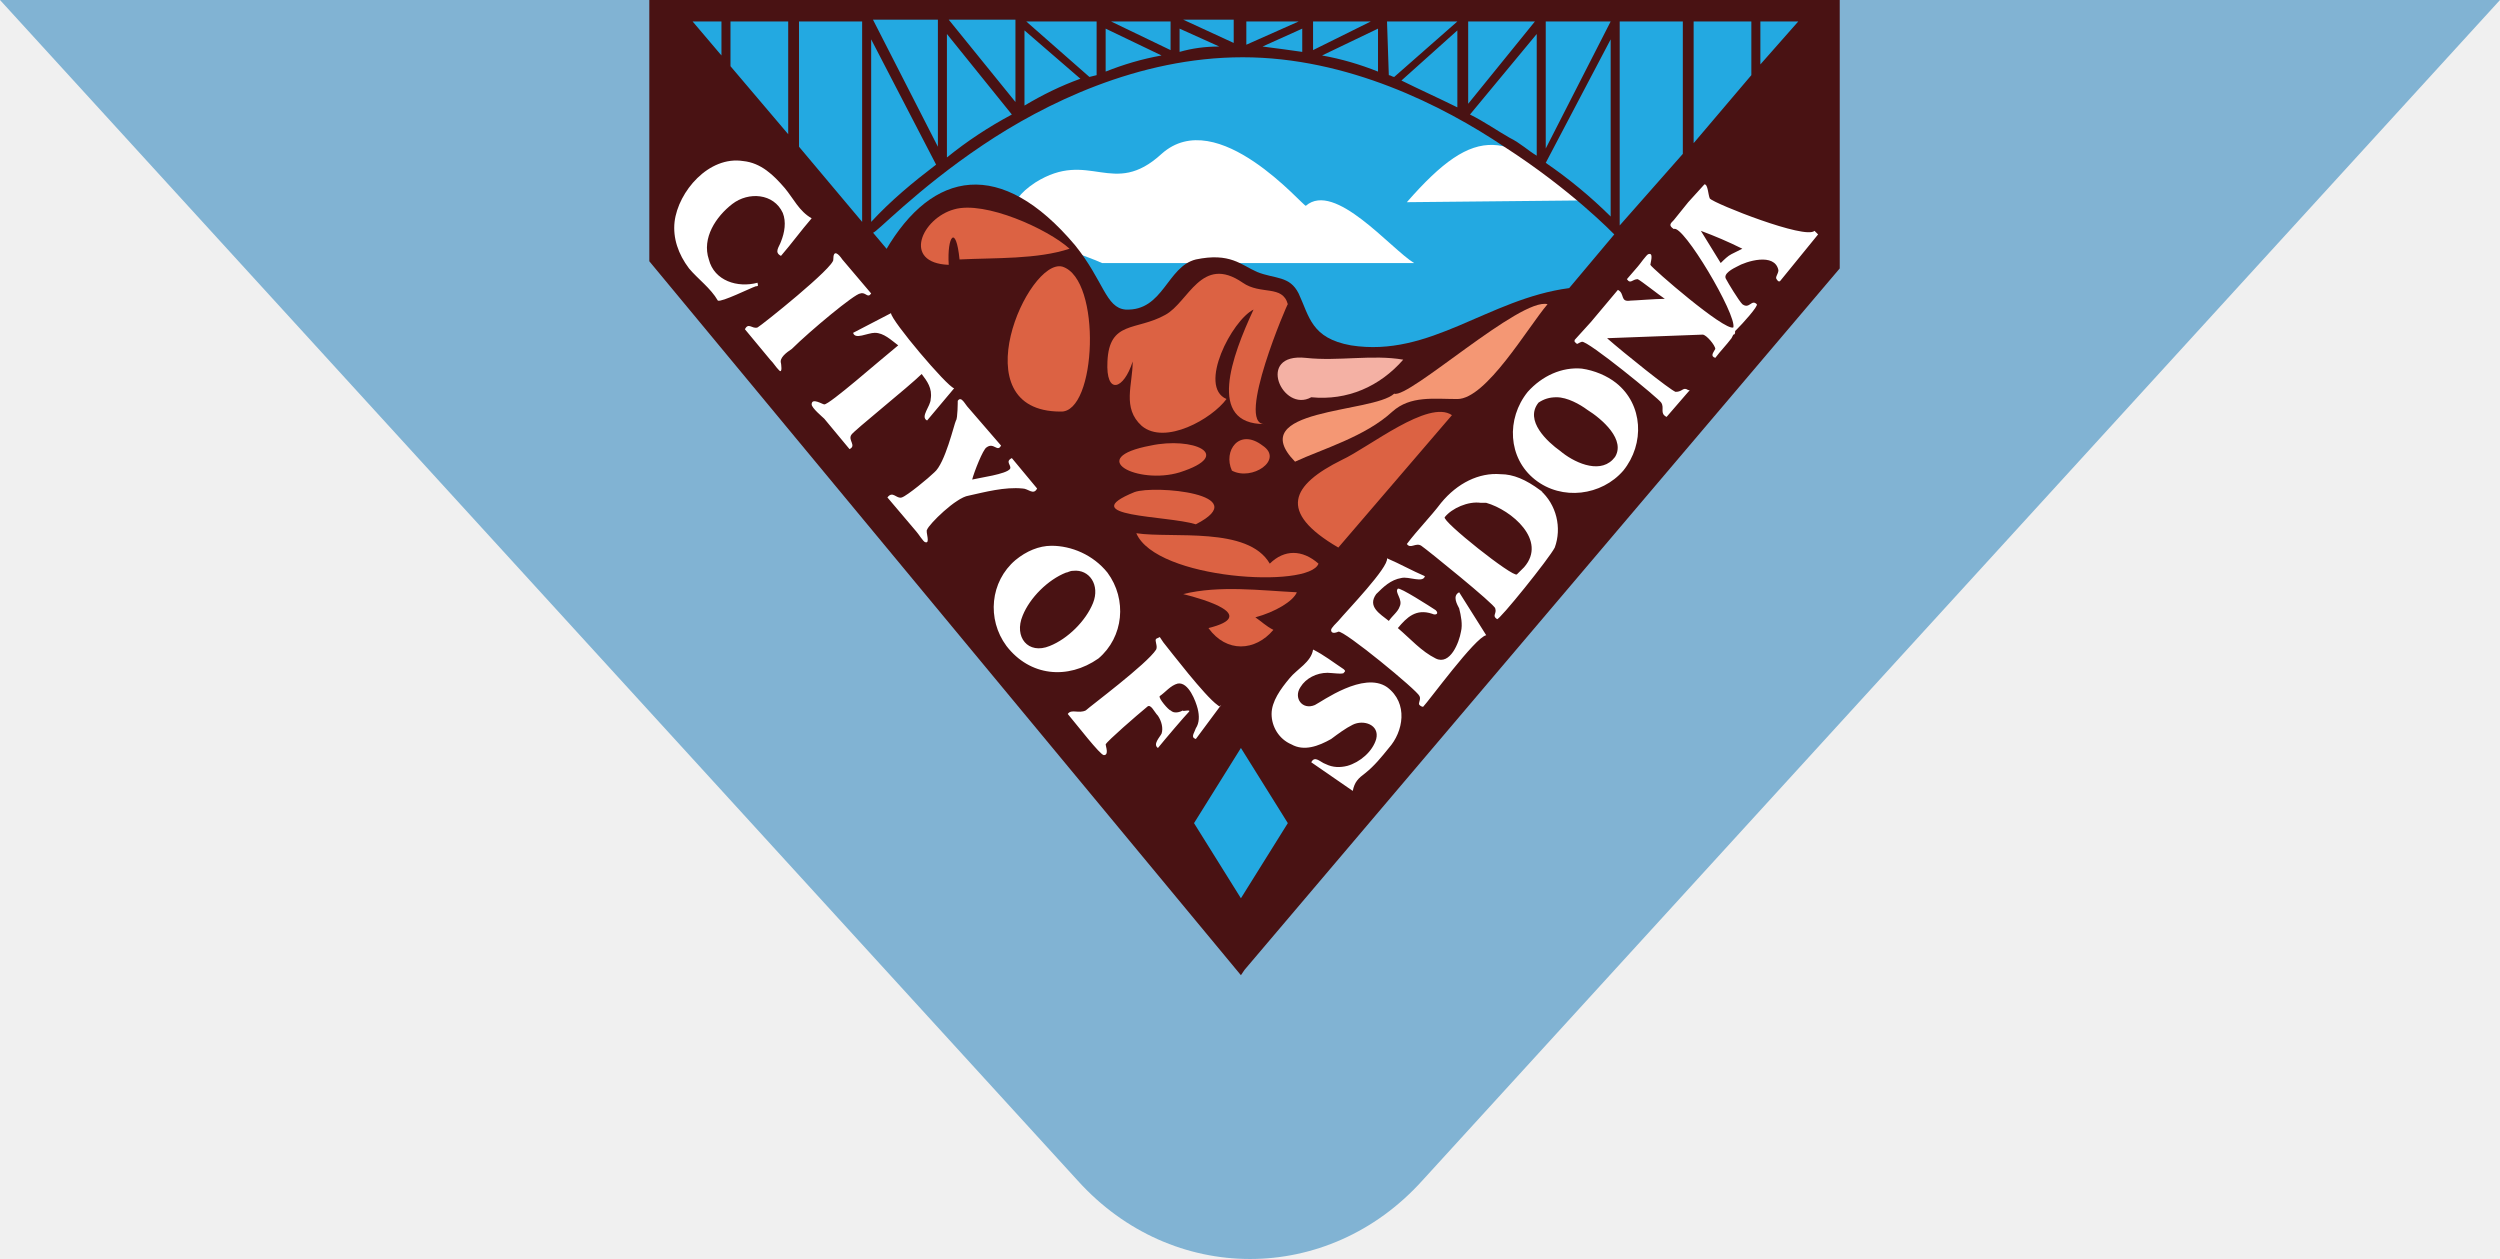
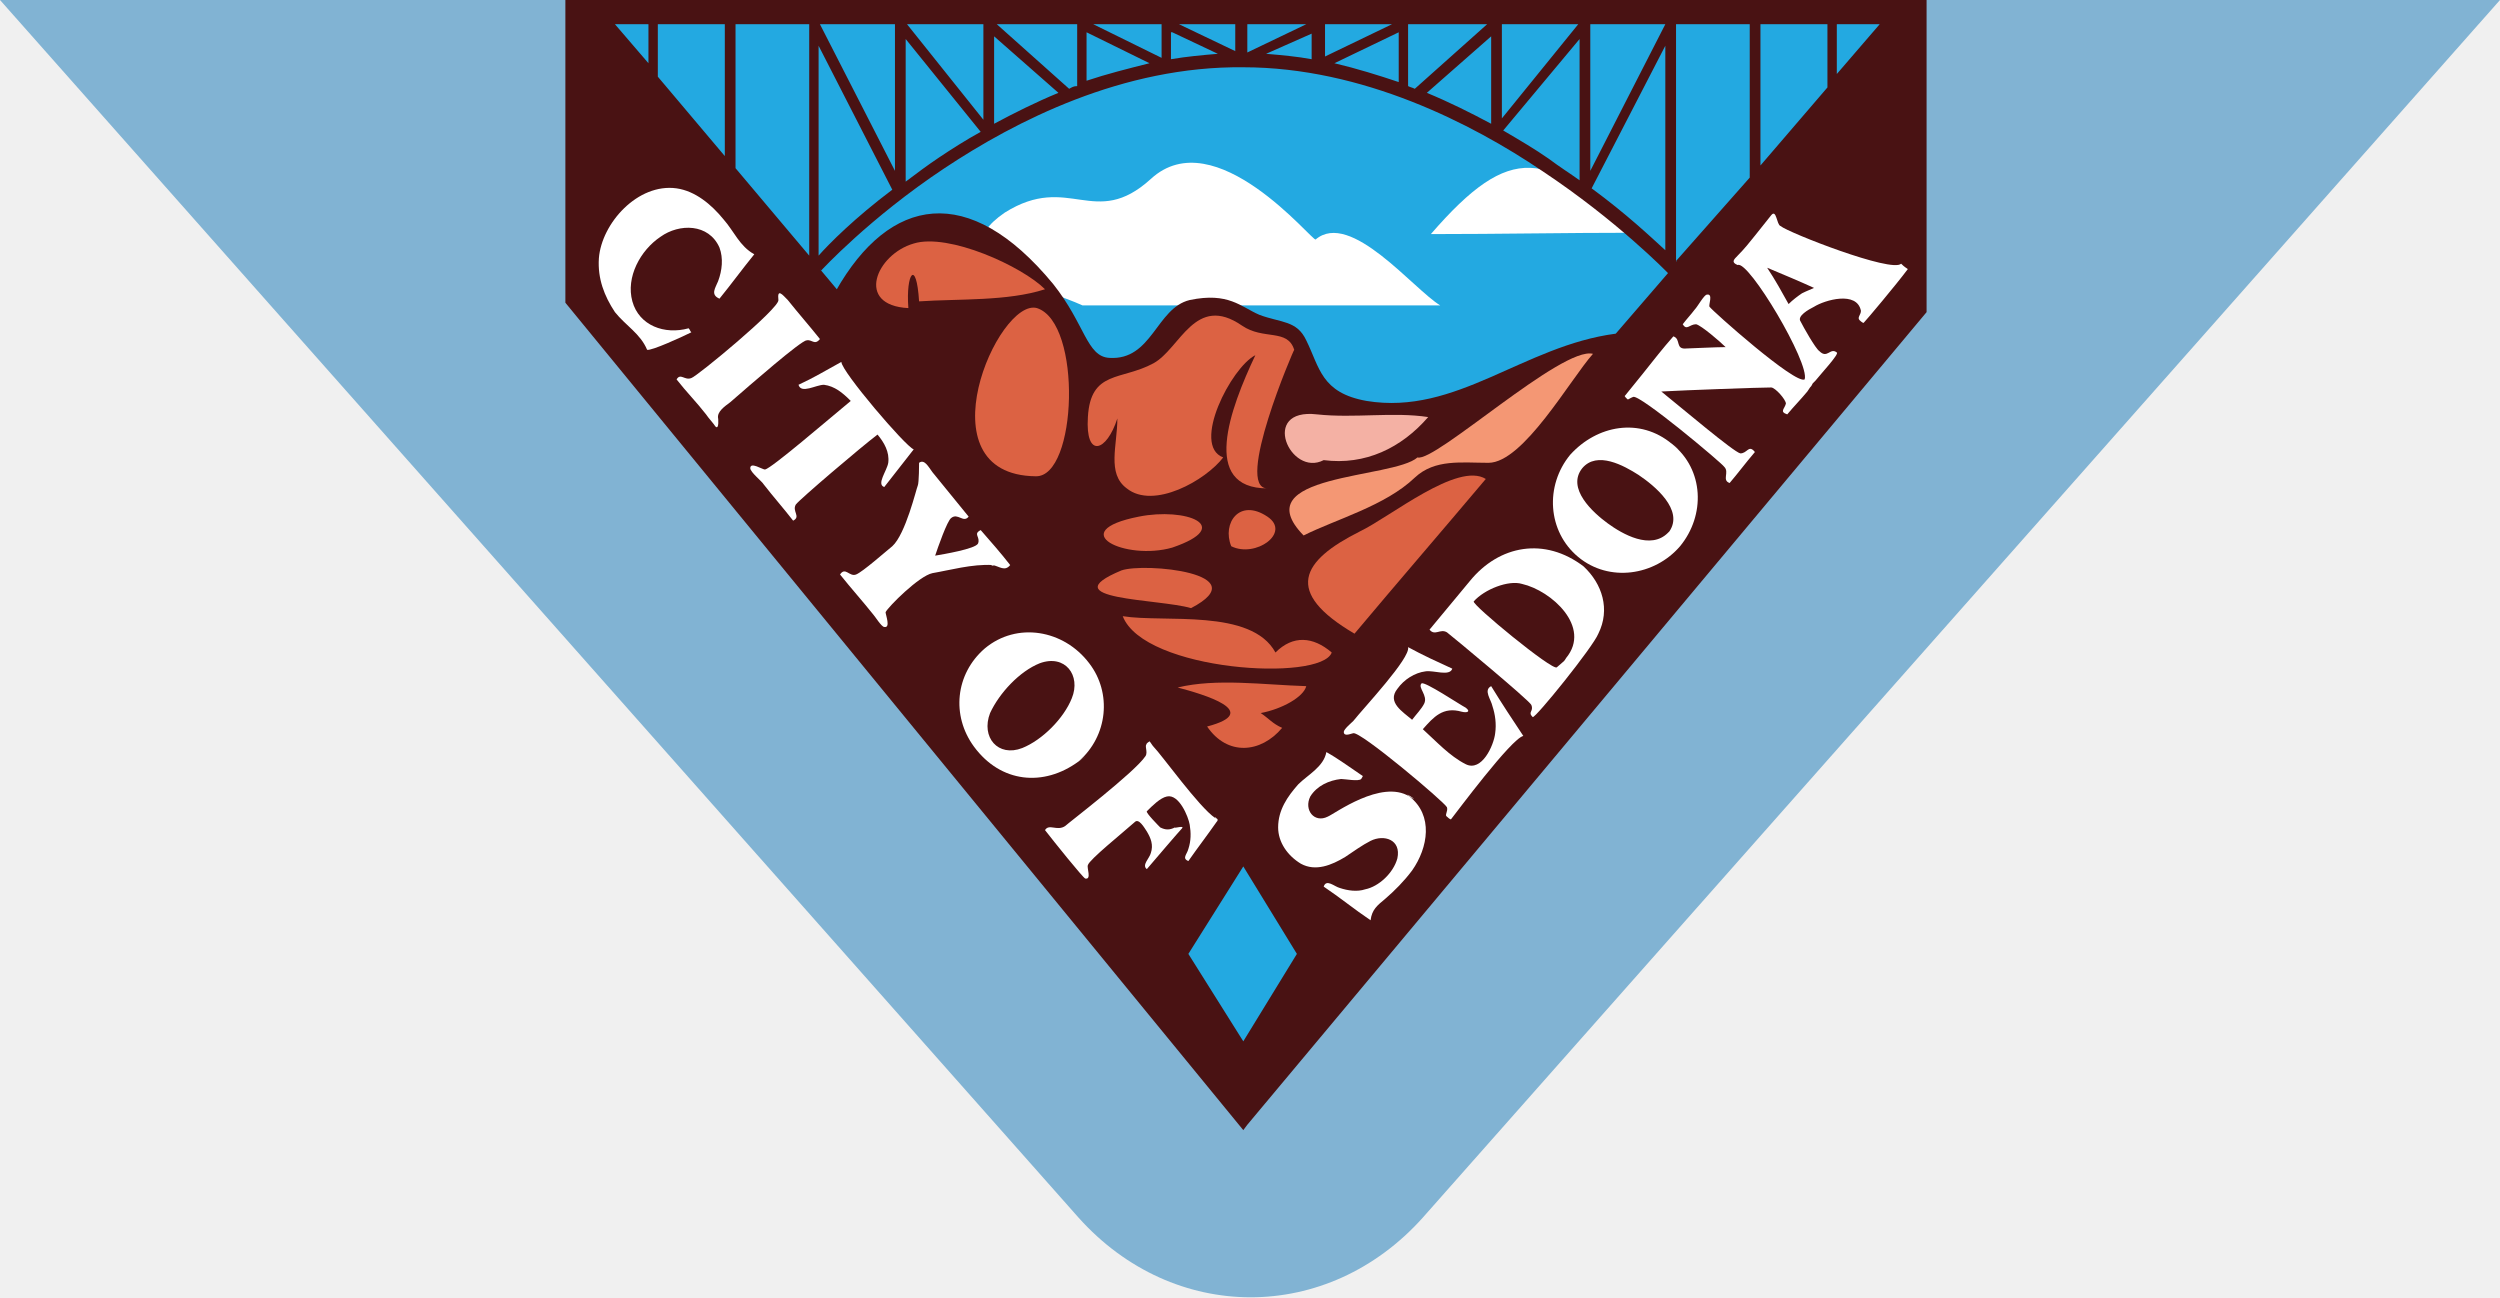
- <svg xmlns="http://www.w3.org/2000/svg" width="139" height="70" viewBox="0 0 139 70" fill="none">
-   <path d="M139 0H0L59.931 65.653C65.169 71.449 73.831 71.449 79.069 65.653L139 0Z" fill="#81B3D3" />
-   <path d="M36.804 0.497L68.995 38.204L101.086 0.696L36.804 0.497Z" fill="#23A9E1" />
-   <path d="M61.273 14.625H78.623C77.319 13.829 74.21 10.048 72.606 11.441C72.505 11.541 67.692 5.77 64.583 8.556C61.875 11.043 60.571 8.258 57.563 10.148C53.953 12.536 59.569 13.829 61.273 14.625ZM88.049 11.143L78.221 11.242C82.132 6.765 83.837 7.263 88.049 11.143Z" fill="white" />
-   <path d="M97.877 3.582V1.194H99.983L97.877 3.582ZM48.537 12.934C48.637 13.033 50.944 10.546 54.654 8.059C58.064 5.77 63.279 3.184 69.095 3.184C74.912 3.184 80.227 5.87 83.636 8.158C87.347 10.546 89.653 12.934 89.754 13.033L87.247 16.018C82.734 16.615 79.525 19.898 75.112 19.202C72.906 18.804 72.806 17.61 72.204 16.316C71.703 15.322 70.9 15.521 69.898 15.123C68.995 14.725 68.393 14.028 66.488 14.426C64.883 14.824 64.683 17.311 62.577 17.212C61.474 17.112 61.373 15.62 59.769 13.63C55.657 8.755 51.846 9.452 49.239 13.929L68.895 37.11L48.537 12.934ZM40.113 1.194V3.084L38.509 1.194H40.113ZM94.166 1.194H97.375V4.179L94.166 7.959V1.194ZM90.055 12.536V1.194H93.565V8.556L90.055 12.536C90.155 12.536 90.055 12.536 90.055 12.536ZM89.553 2.189V12.038C88.45 10.944 87.247 9.949 85.943 9.054L89.553 2.189ZM85.442 1.89V8.656C84.94 8.357 84.539 7.959 83.937 7.661C83.235 7.263 82.533 6.765 81.731 6.367L85.442 1.89ZM81.029 1.691V5.969C80.026 5.472 78.923 4.974 77.92 4.477L81.029 1.691ZM81.631 1.194H85.341L81.631 5.77V1.194ZM85.943 1.194H89.553L85.943 8.258V1.194ZM77.118 1.194H81.029L77.519 4.278C77.419 4.278 77.319 4.179 77.218 4.179L77.118 1.194ZM76.617 1.592V3.98C75.614 3.582 74.611 3.283 73.508 3.084L76.617 1.592ZM72.405 1.592V2.885C71.703 2.786 71.001 2.686 70.198 2.587L72.405 1.592ZM65.585 1.592L67.792 2.587C66.989 2.587 66.287 2.686 65.585 2.885V1.592ZM61.474 1.592L64.582 3.084C63.479 3.283 62.477 3.582 61.474 3.98V1.592ZM65.084 2.786L61.775 1.194H65.084V2.786ZM68.594 2.388L65.786 1.094H68.594V2.388ZM69.296 1.194H72.204L69.296 2.487V1.194ZM73.006 1.194H76.216L73.006 2.786V1.194ZM60.571 4.278L57.061 1.194H60.972V4.179L60.571 4.278ZM56.961 1.691L60.07 4.378C58.967 4.776 57.964 5.273 56.961 5.87V1.691ZM52.649 1.89L56.259 6.367C54.955 7.064 53.752 7.86 52.649 8.755V1.89ZM48.437 2.189L52.047 9.153C50.743 10.148 49.54 11.143 48.437 12.337V2.189ZM52.147 8.158L48.537 1.094H52.147V8.158ZM56.459 5.671L52.749 1.094H56.459V5.671ZM43.824 7.462L40.615 3.681V1.194H43.824V7.462ZM44.425 1.194H47.935V12.337L44.425 8.158V1.194ZM69.296 0H36.102V14.526L68.995 54.222L69.196 53.924L102.289 14.924V0H69.296Z" fill="#491213" />
-   <path d="M66.388 45.766L68.995 41.587L71.603 45.766L68.995 49.944L66.388 45.766Z" fill="#23A9E1" />
-   <path d="M74.411 30.444C71.001 28.454 71.803 26.962 74.611 25.569C76.115 24.872 79.425 22.186 80.728 23.082L74.411 30.444ZM72.104 32.931C70.098 32.832 67.792 32.533 65.786 33.031C66.99 33.329 69.998 34.224 67.19 34.921C68.193 36.314 69.798 36.214 70.8 35.02C70.399 34.822 70.098 34.523 69.798 34.324C70.901 34.026 71.903 33.429 72.104 32.931ZM73.308 31.339C72.405 30.543 71.402 30.543 70.6 31.339C69.396 29.25 65.184 29.947 63.179 29.648C64.282 32.235 72.806 32.732 73.308 31.339ZM66.488 29.151C64.884 28.653 59.669 28.753 63.079 27.36C64.182 26.962 69.798 27.459 66.488 29.151ZM68.494 26.166C67.993 25.072 68.895 23.778 70.199 24.773C71.402 25.569 69.597 26.763 68.494 26.166ZM65.586 26.265C63.279 26.962 60.271 25.469 63.981 24.773C66.288 24.276 68.695 25.27 65.586 26.265C65.686 26.265 65.485 26.265 65.586 26.265ZM62.978 20.097C62.477 21.689 61.474 21.987 61.574 20.097C61.675 17.809 63.179 18.406 64.783 17.51C66.087 16.814 66.789 14.128 69.096 15.719C70.098 16.416 71.302 15.819 71.603 16.913C71.603 16.814 68.695 23.579 70.299 23.579C67.09 23.579 68.494 19.799 69.697 17.212C68.494 17.809 66.588 21.49 68.193 22.186C67.391 23.281 64.783 24.773 63.48 23.679C62.377 22.684 62.978 21.39 62.978 20.097ZM58.967 22.883C53.351 22.883 57.162 14.326 59.067 14.824C61.273 15.52 60.973 22.982 58.967 22.883ZM52.749 14.725C50.142 14.625 51.245 12.138 53.05 11.64C54.755 11.143 58.265 12.735 59.468 13.829C57.663 14.426 55.357 14.326 53.351 14.426C53.151 12.436 52.649 13.133 52.749 14.725Z" fill="#DC6243" />
-   <path d="M72.004 25.669C69.096 22.684 76.316 22.982 77.519 21.888C78.322 22.186 84.539 16.515 86.044 16.913C84.941 18.207 82.634 22.186 81.029 22.186C79.726 22.186 78.422 21.987 77.419 22.883C75.915 24.276 73.508 24.972 72.004 25.669Z" fill="#F49774" />
-   <path d="M72.906 22.087C71.302 22.982 69.797 19.6 72.605 19.898C74.41 20.097 76.316 19.699 78.02 19.997C76.717 21.49 74.912 22.286 72.906 22.087Z" fill="#F4B1A4" />
-   <path d="M51.245 20.794C51.546 21.192 51.847 21.589 51.747 22.186C51.747 22.584 51.145 23.181 51.546 23.38L53.05 21.589C52.649 21.49 49.54 17.809 49.54 17.411L47.434 18.505C47.535 18.903 48.237 18.505 48.638 18.505C49.139 18.505 49.54 18.903 49.941 19.202C48.838 20.097 46.131 22.485 45.83 22.485C45.73 22.485 45.128 22.087 45.128 22.485C45.128 22.684 45.73 23.181 45.83 23.281L47.234 24.972C47.635 24.773 47.134 24.475 47.334 24.176C47.434 23.977 50.543 21.49 51.245 20.794ZM47.836 16.317C48.136 16.217 48.237 16.615 48.437 16.317L46.833 14.426C46.632 14.128 46.331 13.829 46.331 14.426C46.432 14.824 42.32 18.107 42.119 18.207C41.819 18.306 41.618 17.908 41.417 18.306C41.919 18.903 42.32 19.401 42.821 19.998C43.022 20.197 43.122 20.396 43.323 20.595C43.523 20.794 43.423 20.197 43.423 20.197C43.323 19.898 43.724 19.6 44.025 19.401C45.028 18.406 47.535 16.317 47.836 16.317ZM42.119 15.72C41.016 16.018 39.713 15.62 39.412 14.426C39.011 13.232 39.813 12.038 40.715 11.342C41.618 10.646 43.022 10.745 43.523 11.839C43.724 12.337 43.624 12.934 43.423 13.431C43.323 13.73 43.022 14.028 43.423 14.227C44.025 13.531 44.526 12.834 45.128 12.138C44.426 11.74 44.125 11.043 43.624 10.447C43.022 9.75 42.32 9.054 41.317 8.954C39.412 8.656 37.707 10.646 37.506 12.337C37.406 13.232 37.707 14.128 38.309 14.924C38.81 15.521 39.512 16.018 39.913 16.714C40.114 16.814 41.718 16.018 42.019 15.918C42.22 15.918 42.119 15.819 42.119 15.72C41.618 15.918 42.119 15.72 42.119 15.72ZM67.692 39.199C66.99 38.702 65.084 36.215 64.683 35.717L64.483 35.419L64.282 35.518C64.182 35.617 64.382 35.916 64.282 36.115C63.781 36.911 60.572 39.299 60.371 39.498C59.97 39.697 59.569 39.398 59.368 39.697C59.87 40.294 61.173 41.985 61.374 41.985C61.675 41.985 61.474 41.487 61.474 41.388C61.574 41.189 63.179 39.796 63.781 39.299C63.981 39.1 64.182 39.597 64.382 39.796C64.583 40.095 64.683 40.492 64.583 40.791C64.483 40.99 64.082 41.388 64.382 41.587C64.784 41.09 65.887 39.796 66.087 39.597C66.288 39.398 65.686 39.597 65.786 39.498C65.586 39.597 65.285 39.697 65.084 39.498C64.984 39.498 64.382 38.801 64.483 38.702C64.784 38.503 65.084 38.105 65.486 38.005C66.087 37.906 66.488 39 66.589 39.398C66.689 39.796 66.689 40.194 66.488 40.492C66.388 40.791 66.188 40.99 66.488 41.09L67.892 39.199C67.892 39.299 67.792 39.299 67.692 39.199C67.591 39.199 67.792 39.299 67.692 39.199ZM58.466 30.345C57.764 30.345 57.062 30.643 56.46 31.14C55.056 32.334 54.855 34.424 55.959 35.916C57.262 37.607 59.368 37.806 61.073 36.612C62.477 35.419 62.678 33.329 61.574 31.837C60.772 30.842 59.569 30.345 58.466 30.345ZM59.669 31.737C60.572 31.638 61.173 32.533 60.772 33.528C60.371 34.523 59.368 35.518 58.365 35.916C57.162 36.413 56.36 35.419 56.861 34.225C57.262 33.23 58.265 32.235 59.268 31.837C59.368 31.837 59.468 31.737 59.669 31.737ZM56.861 27.161C57.162 27.161 57.463 27.559 57.663 27.161L56.259 25.47C55.858 25.669 56.259 25.867 56.159 26.067C55.959 26.365 54.454 26.564 54.053 26.663C54.153 26.265 54.655 24.972 54.855 24.873C55.257 24.574 55.457 25.171 55.658 24.773L53.853 22.684C53.652 22.485 53.451 21.987 53.251 22.286C53.251 22.286 53.251 23.281 53.151 23.38C53.05 23.579 52.549 25.768 51.947 26.265C51.646 26.564 50.443 27.559 50.142 27.658C49.841 27.758 49.641 27.26 49.34 27.658L50.944 29.549C51.045 29.648 51.346 30.146 51.446 30.146C51.747 30.245 51.446 29.549 51.546 29.449C51.646 29.151 53.151 27.658 53.853 27.559C54.755 27.36 55.858 27.061 56.861 27.161C57.062 27.161 56.66 27.161 56.861 27.161ZM81.13 33.827C81.23 34.225 81.33 34.722 81.23 35.12C81.13 35.717 80.628 37.01 79.826 36.612C79.024 36.215 78.422 35.518 77.72 34.921C78.222 34.324 78.723 33.827 79.626 34.125C79.826 34.225 80.027 34.125 79.826 33.926C79.525 33.727 77.82 32.633 77.72 32.732C77.52 32.931 78.021 33.329 77.82 33.727C77.72 34.026 77.419 34.225 77.219 34.523C76.717 34.125 76.015 33.727 76.517 33.031C76.918 32.633 77.319 32.235 77.921 32.135C78.322 32.036 79.124 32.434 79.224 32.036C78.522 31.737 77.82 31.34 77.118 31.041C77.219 31.538 74.912 33.926 74.411 34.523C74.311 34.623 74.01 34.921 74.01 35.021C74.01 35.319 74.411 35.12 74.411 35.12C74.712 35.021 78.823 38.403 78.924 38.702C79.024 38.901 78.823 39.1 78.924 39.199C78.924 39.199 79.024 39.299 79.124 39.299C79.425 39 82.032 35.419 82.634 35.319C82.133 34.523 81.631 33.727 81.13 32.931C80.729 33.13 81.029 33.628 81.13 33.827ZM77.118 38.204C75.815 37.309 73.508 39 73.107 39.199C72.405 39.498 71.904 38.801 72.305 38.204C72.606 37.707 73.207 37.408 73.809 37.408C74.01 37.408 74.712 37.508 74.712 37.408C74.812 37.309 74.812 37.309 74.712 37.209C74.11 36.811 73.609 36.413 73.007 36.115C72.906 36.811 72.104 37.209 71.703 37.707C71.202 38.304 70.7 39 70.7 39.697C70.7 40.393 71.101 41.09 71.803 41.388C72.505 41.786 73.308 41.487 74.01 41.09C74.411 40.791 74.812 40.492 75.213 40.294C75.815 39.995 76.717 40.294 76.517 41.09C76.316 41.786 75.614 42.383 74.912 42.582C74.511 42.681 74.11 42.681 73.709 42.482C73.408 42.383 73.107 41.985 72.906 42.383L75.213 43.975C75.313 43.477 75.514 43.278 75.915 42.98C76.416 42.582 76.818 42.084 77.219 41.587C78.021 40.691 78.322 39.1 77.118 38.204ZM94.768 10.248C94.768 10.347 94.768 10.347 94.768 10.248L93.866 11.242L93.064 12.237C92.863 12.436 92.763 12.536 93.064 12.735C93.565 12.436 96.573 17.51 96.373 18.207C95.871 18.406 91.86 14.924 91.76 14.725C91.76 14.625 91.96 14.028 91.66 14.128C91.559 14.128 91.158 14.725 91.058 14.824L90.456 15.521C90.657 15.819 90.757 15.521 91.058 15.521C91.258 15.62 92.261 16.416 92.562 16.615C92.061 16.615 90.857 16.714 90.657 16.714C90.055 16.814 90.356 16.317 89.955 16.117L88.451 17.908L87.548 18.903C87.548 18.903 87.548 18.903 87.548 19.003C87.749 19.202 87.648 19.102 87.949 19.003C88.25 18.903 92.261 22.186 92.362 22.385C92.562 22.684 92.261 22.982 92.662 23.181L93.866 21.788C93.966 21.689 93.966 21.689 93.866 21.689C93.565 21.49 93.565 21.788 93.164 21.788C92.863 21.689 90.256 19.6 89.353 18.804L94.668 18.605C94.869 18.605 95.37 19.202 95.37 19.401C95.27 19.6 95.069 19.799 95.37 19.898C95.671 19.5 95.972 19.202 96.273 18.804L96.373 18.605C96.473 18.605 96.473 18.505 96.473 18.406L96.573 18.306C96.874 18.008 97.777 17.013 97.677 16.913C97.376 16.615 97.275 17.212 96.874 16.913C96.674 16.714 96.072 15.72 95.972 15.521C95.771 15.222 96.373 14.924 96.573 14.824C97.075 14.526 98.679 14.028 98.88 15.023C98.88 15.222 98.679 15.421 98.78 15.521C98.78 15.521 98.88 15.72 98.98 15.62L101.086 13.033C100.986 12.934 100.986 12.934 100.886 12.834C100.384 13.332 95.37 11.342 95.069 11.043C94.969 10.845 94.969 10.248 94.768 10.248ZM94.568 12.834C95.37 13.133 96.072 13.431 96.874 13.829C96.674 13.929 96.473 14.028 96.273 14.128C96.072 14.227 95.871 14.426 95.671 14.625L94.568 12.834ZM87.949 20.495C86.846 20.396 85.743 20.893 84.941 21.788C83.737 23.281 83.837 25.47 85.342 26.663C86.846 27.857 89.052 27.559 90.256 26.166C91.459 24.674 91.359 22.485 89.855 21.291C89.353 20.893 88.651 20.595 87.949 20.495ZM86.545 22.087C87.147 22.087 87.849 22.485 88.25 22.783C89.052 23.281 90.456 24.475 89.754 25.47C89.754 25.37 89.855 25.37 89.654 25.569C88.852 26.365 87.448 25.669 86.746 25.072C86.044 24.574 84.74 23.38 85.542 22.385C85.843 22.186 86.144 22.087 86.545 22.087ZM83.436 26.365C82.233 26.265 81.029 26.862 80.127 27.957C79.525 28.753 78.823 29.449 78.222 30.245C78.422 30.544 78.723 30.146 79.024 30.345C79.325 30.544 83.135 33.628 83.135 33.827C83.236 34.125 82.935 34.225 83.236 34.424C83.336 34.523 86.144 31.041 86.445 30.444C86.846 29.35 86.545 28.056 85.642 27.26C85.743 27.36 85.843 27.36 85.642 27.26C84.84 26.663 84.138 26.365 83.436 26.365ZM82.333 27.957C82.433 27.957 82.534 27.957 82.634 27.957C84.038 28.355 86.044 30.046 84.74 31.538C84.539 31.737 84.74 31.538 84.339 31.936C84.138 32.135 80.127 28.952 80.328 28.753C80.729 28.255 81.631 27.857 82.333 27.957Z" fill="white" />
+ <svg xmlns="http://www.w3.org/2000/svg" width="185" height="96" viewBox="0 0 185 96" fill="none">
+   <path d="M185 0H0L79.81 90.101C86.849 97.966 98.25 97.966 105.289 90.101L185 0Z" fill="#81B3D3" />
+   <path d="M42.83 0.697L92.004 58.84L140.882 1.095L42.83 0.697Z" fill="#23A9E1" />
+   <path d="M120.954 17.224C115.898 17.224 110.941 17.323 105.884 17.323C111.833 10.454 114.51 11.151 120.954 17.224Z" fill="white" />
+   <path d="M80.107 22.6C88.931 22.6 97.755 22.6 106.578 22.6C104.595 21.405 99.936 15.531 97.358 17.721C97.16 17.921 89.922 8.861 85.163 13.241C80.999 17.025 79.116 12.744 74.357 15.73C69.102 19.314 77.529 21.405 80.107 22.6Z" fill="white" />
+   <path d="M92.302 0H41.838V22.401L92.004 83.63L92.302 83.231L142.567 23.098V0H92.302ZM54.429 1.792H59.882V18.916L54.429 12.445V1.792ZM53.636 11.549L48.679 5.675V1.792H53.636V11.549ZM72.771 8.861L67.12 1.792H72.771V8.861ZM66.227 12.644L60.675 1.792H66.227V12.644ZM60.576 3.385L66.029 14.038C63.253 16.129 61.369 18.02 60.576 18.916V3.385ZM67.02 2.887L72.572 9.757C71.482 10.354 70.391 11.051 69.499 11.648C68.607 12.246 67.814 12.843 67.02 13.441V2.887ZM73.564 2.688L78.323 6.87C76.637 7.566 75.051 8.363 73.564 9.159V2.688ZM79.116 6.571L73.762 1.792H79.711V6.372C79.413 6.372 79.314 6.471 79.116 6.571ZM98.052 1.792H103.009L98.052 4.181V1.792ZM92.302 1.792H96.664L92.302 3.883V1.792ZM91.409 3.783L87.245 1.792H91.409V3.783ZM85.957 4.281L80.9 1.792H85.957V4.281ZM80.405 2.389L85.064 4.679C83.478 5.078 81.892 5.476 80.405 5.974V2.389ZM86.75 2.389L90.121 3.982C88.931 4.082 87.84 4.181 86.651 4.381V2.389H86.75ZM97.061 2.489V4.381C95.97 4.181 94.879 4.082 93.69 3.982L97.061 2.489ZM103.505 2.389V6.073C102.018 5.575 100.431 5.078 98.746 4.679L103.505 2.389ZM104.199 1.792H110.048L104.695 6.571C104.496 6.471 104.397 6.471 104.199 6.372V1.792ZM117.682 1.792H123.234L117.682 12.644V1.792ZM111.139 1.792H116.79L111.139 8.761V1.792ZM110.346 2.688V9.159C108.859 8.363 107.272 7.566 105.587 6.87L110.346 2.688ZM116.889 2.887V13.341C116.195 12.843 115.402 12.345 114.609 11.748C113.617 11.051 112.428 10.354 111.238 9.657L116.889 2.887ZM123.234 3.385V18.518C122.144 17.522 120.359 15.83 117.781 13.938L123.234 3.385ZM124.027 19.314V1.792H129.48V13.142L124.027 19.314C124.126 19.414 124.027 19.414 124.027 19.314ZM130.273 1.792H135.23V6.471L130.273 12.246V1.792ZM47.985 1.792V4.679L45.506 1.792H47.985ZM60.675 19.912L60.774 20.011C60.774 20.011 64.344 16.129 69.895 12.445C75.15 8.96 83.082 4.878 92.004 4.978C100.828 4.978 108.958 9.159 114.113 12.644C119.665 16.328 123.333 20.111 123.432 20.21L119.566 24.691C112.725 25.587 107.768 30.764 101.125 29.669C97.755 29.071 97.655 27.18 96.664 25.189C95.97 23.695 94.78 23.894 93.194 23.297C91.806 22.7 90.914 21.604 88.039 22.202C85.56 22.799 85.263 26.682 82.09 26.483C80.405 26.383 80.305 23.994 77.926 21.007C71.68 13.441 65.831 14.536 61.865 21.505L91.905 57.247L60.675 19.912ZM135.924 5.476V1.792H139.097L135.924 5.476Z" fill="#491213" />
+   <path d="M87.939 70.588L92.004 64.116L95.97 70.588L92.004 77.059L87.939 70.588Z" fill="#23A9E1" />
+   <path d="M64.938 32.158C65.434 32.755 65.831 33.452 65.731 34.248C65.632 34.846 64.839 35.841 65.434 36.04C66.128 35.144 66.921 34.149 67.615 33.253C67.02 33.054 62.261 27.478 62.261 26.781C61.171 27.379 60.179 27.976 59.089 28.474C59.287 29.171 60.378 28.474 60.973 28.474C61.766 28.573 62.361 29.071 62.956 29.669C61.27 31.062 57.106 34.647 56.61 34.746C56.412 34.746 55.52 34.149 55.52 34.647C55.52 34.945 56.412 35.642 56.511 35.841C57.205 36.737 57.998 37.633 58.692 38.529C59.287 38.231 58.593 37.833 58.891 37.335C59.188 36.937 63.749 33.054 64.938 32.158Z" fill="white" />
+   <path d="M59.684 25.189C60.08 25.089 60.279 25.587 60.675 25.089C59.882 24.093 59.089 23.197 58.296 22.202C57.899 21.803 57.503 21.306 57.602 22.202C57.701 22.799 51.554 27.877 51.158 27.976C50.662 28.175 50.364 27.578 50.067 28.076C50.761 28.972 51.554 29.768 52.248 30.664C52.446 30.963 52.744 31.262 52.942 31.56C53.239 31.859 53.14 30.863 53.14 30.963C53.041 30.465 53.636 30.067 54.033 29.768C55.52 28.474 59.287 25.189 59.684 25.189Z" fill="white" />
+   <path d="M50.959 24.293C49.175 24.79 47.291 24.093 46.795 22.301C46.3 20.509 47.39 18.518 48.877 17.522C50.265 16.527 52.446 16.527 53.24 18.319C53.537 19.115 53.438 20.011 53.14 20.808C52.942 21.306 52.546 21.803 53.24 22.102C54.132 21.007 54.925 19.912 55.817 18.817C54.727 18.219 54.33 17.124 53.537 16.228C52.645 15.133 51.455 14.137 50.067 13.938C47.192 13.54 44.515 16.527 44.317 19.115C44.218 20.609 44.713 21.903 45.506 23.098C46.3 24.093 47.39 24.691 47.886 25.885C48.183 25.985 50.563 24.89 51.158 24.591C51.058 24.492 51.058 24.392 50.959 24.293C50.265 24.492 50.959 24.293 50.959 24.293Z" fill="white" />
+   <path d="M89.922 60.532C88.733 59.736 85.957 55.853 85.362 55.255C85.263 55.156 85.163 54.957 85.064 54.857C85.064 54.857 84.767 55.056 84.866 55.056C84.668 55.156 84.965 55.654 84.767 55.952C83.974 57.147 79.017 60.93 78.818 61.129C78.224 61.528 77.629 60.93 77.331 61.428C78.025 62.324 80.107 64.913 80.305 65.012C80.801 65.112 80.405 64.216 80.504 64.017C80.603 63.618 83.082 61.627 83.974 60.831C84.271 60.532 84.668 61.229 84.866 61.528C85.163 62.025 85.362 62.523 85.163 63.121C85.064 63.519 84.469 64.017 84.866 64.315C85.461 63.618 87.245 61.528 87.444 61.328C87.741 61.03 86.849 61.328 86.948 61.229C86.551 61.428 86.254 61.428 85.857 61.229C85.758 61.129 84.767 60.134 84.866 60.034C85.263 59.636 85.857 59.039 86.353 58.939C87.245 58.74 87.939 60.432 88.039 61.03C88.138 61.627 88.138 62.224 87.939 62.822C87.84 63.22 87.444 63.519 87.939 63.718C88.633 62.722 89.327 61.826 90.021 60.831C90.22 60.632 90.021 60.532 89.922 60.532C89.823 60.432 90.121 60.532 89.922 60.532Z" fill="white" />
+   <path d="M79.81 56.35C81.991 54.459 82.288 51.273 80.603 49.083C78.719 46.594 75.249 45.996 72.87 47.988C70.689 49.879 70.391 52.965 72.077 55.255C74.059 57.944 77.232 58.242 79.81 56.35C80.999 55.455 79.711 56.45 79.81 56.35ZM79.314 51.671C78.719 53.165 77.133 54.758 75.646 55.355C73.861 56.052 72.572 54.559 73.266 52.766C73.96 51.273 75.448 49.68 76.935 49.083C78.818 48.386 80.008 49.979 79.314 51.671C78.918 52.567 79.413 51.472 79.314 51.671Z" fill="white" />
+   <path d="M73.465 41.815C73.96 41.914 74.357 42.313 74.754 41.815C74.059 40.919 73.266 40.023 72.572 39.226C71.978 39.525 72.572 39.724 72.374 40.222C72.176 40.62 69.796 41.018 69.201 41.118C69.4 40.521 70.094 38.529 70.391 38.33C70.887 37.932 71.284 38.728 71.68 38.231C70.788 37.136 69.895 36.04 69.003 34.945C68.706 34.547 68.408 33.95 68.012 34.248C68.012 34.248 68.012 35.742 67.913 35.941C67.814 36.14 67.02 39.525 66.029 40.421C65.533 40.819 63.848 42.313 63.352 42.512C62.856 42.711 62.559 41.914 62.162 42.512C62.956 43.507 63.848 44.503 64.641 45.499C64.74 45.598 65.236 46.395 65.434 46.395C65.93 46.494 65.533 45.499 65.533 45.3C65.731 44.901 68.012 42.611 69.003 42.412C70.193 42.213 71.978 41.715 73.465 41.815C73.762 41.914 73.068 41.815 73.465 41.815Z" fill="white" />
+   <path d="M67.219 22.799C63.253 22.6 64.839 18.817 67.615 18.02C70.193 17.224 75.646 19.713 77.331 21.405C74.555 22.301 70.986 22.102 68.012 22.301C67.814 19.115 67.02 20.21 67.219 22.799Z" fill="#DC6243" />
+   <path d="M76.637 35.244C68.111 35.144 73.861 22.003 76.736 22.799C80.107 23.894 79.711 35.343 76.637 35.244Z" fill="#DC6243" />
+   <path d="M82.685 30.963C81.892 33.452 80.305 33.95 80.504 30.863C80.702 27.379 82.982 28.175 85.362 26.881C87.345 25.786 88.435 21.704 91.905 24.093C93.491 25.189 95.276 24.293 95.772 25.885C95.772 25.786 91.31 36.14 93.789 36.14C88.832 36.14 91.013 30.266 92.897 26.284C91.112 27.18 88.138 32.954 90.517 33.85C89.228 35.543 85.362 37.733 83.379 36.14C81.892 35.045 82.685 32.954 82.685 30.963Z" fill="#DC6243" />
+   <path d="M86.75 40.521C83.28 41.516 78.719 39.326 84.271 38.231C87.741 37.534 91.409 38.928 86.75 40.521C86.849 40.521 86.651 40.521 86.75 40.521Z" fill="#DC6243" />
+   <path d="M91.112 40.421C90.418 38.728 91.707 36.837 93.789 38.231C95.573 39.425 92.897 41.317 91.112 40.421Z" fill="#DC6243" />
+   <path d="M88.138 45.001C85.758 44.304 77.728 44.403 82.982 42.213C84.668 41.616 93.095 42.412 88.138 45.001Z" fill="#DC6243" />
+   <path d="M98.548 48.286C97.16 47.092 95.672 46.992 94.384 48.286C92.599 45.001 86.155 46.096 83.082 45.598C84.668 49.68 97.754 50.477 98.548 48.286Z" fill="#DC6243" />
+   <path d="M96.664 50.775C93.491 50.676 90.021 50.178 87.146 50.875C89.03 51.373 93.491 52.667 89.327 53.762C90.815 55.952 93.293 55.753 94.879 53.861C94.185 53.563 93.888 53.165 93.293 52.766C94.879 52.468 96.466 51.572 96.664 50.775Z" fill="#DC6243" />
+   <path d="M100.233 46.892C94.979 43.806 96.267 41.516 100.63 39.326C102.91 38.231 107.867 34.149 109.949 35.443C106.677 39.326 103.406 43.109 100.233 46.892Z" fill="#DC6243" />
+   <path d="M96.466 39.625C92.004 35.045 103.108 35.443 104.893 33.85C106.182 34.248 115.6 25.587 117.88 26.184C116.195 28.076 112.725 34.248 110.147 34.248C108.165 34.248 106.182 33.95 104.695 35.343C102.513 37.434 98.845 38.43 96.466 39.625Z" fill="#F49774" />
+   <path d="M97.953 34.049C95.474 35.343 93.194 30.166 97.457 30.664C100.233 30.963 103.108 30.465 105.686 30.863C103.703 33.153 101.026 34.447 97.953 34.049Z" fill="#F4B1A4" />
+   <path d="M110.445 52.269C110.643 52.866 110.742 53.563 110.643 54.26C110.544 55.156 109.652 57.147 108.462 56.55C107.272 55.952 106.281 54.857 105.289 53.961C106.083 53.065 106.777 52.269 108.165 52.667C108.561 52.766 108.859 52.667 108.462 52.368C108.065 52.169 105.389 50.377 105.19 50.576C104.893 50.875 105.686 51.472 105.389 52.069C105.19 52.468 104.794 52.866 104.496 53.264C103.802 52.667 102.613 51.97 103.406 50.974C103.901 50.277 104.695 49.78 105.488 49.68C106.083 49.581 107.272 50.078 107.471 49.481C106.38 48.983 105.289 48.485 104.199 47.888C104.397 48.684 100.927 52.368 100.134 53.364C100.035 53.463 99.44 53.961 99.44 54.16C99.44 54.559 100.035 54.26 100.134 54.26C100.63 54.061 106.876 59.337 107.074 59.736C107.173 60.034 106.876 60.333 107.074 60.432C107.074 60.432 107.272 60.632 107.371 60.632C107.768 60.134 111.833 54.658 112.725 54.459C111.932 53.264 111.139 52.069 110.346 50.775C109.751 51.074 110.346 51.771 110.445 52.269Z" fill="white" />
+   <path d="M104.298 58.939C102.216 57.645 98.746 60.233 98.25 60.432C97.259 60.93 96.466 59.935 96.961 58.939C97.457 58.143 98.349 57.744 99.242 57.645C99.539 57.645 100.531 57.844 100.729 57.645C100.828 57.446 100.927 57.446 100.729 57.346C99.837 56.749 99.043 56.151 98.151 55.654C97.953 56.749 96.763 57.346 96.069 58.043C95.276 58.939 94.582 59.935 94.582 61.229C94.582 62.324 95.276 63.32 96.267 63.917C97.358 64.514 98.548 64.017 99.539 63.419C100.134 63.021 100.828 62.523 101.423 62.224C102.414 61.727 103.703 62.125 103.406 63.519C103.108 64.614 102.018 65.609 101.026 65.809C100.431 66.008 99.737 65.908 99.143 65.709C98.746 65.609 98.151 65.012 97.953 65.609C99.143 66.406 100.233 67.302 101.423 68.099C101.522 67.302 101.919 67.003 102.513 66.506C103.207 65.908 103.901 65.211 104.496 64.415C105.686 62.722 106.083 60.333 104.298 58.939Z" fill="white" />
+   <path d="M104.298 58.939C105.289 59.536 103.703 58.441 104.298 58.939V58.939Z" fill="white" />
+   <path d="M140.683 19.514C139.989 20.21 132.355 17.224 131.76 16.726C131.463 16.626 131.463 15.432 131.066 15.93C130.67 16.427 130.273 16.925 129.877 17.423C129.48 17.921 129.084 18.419 128.588 18.916C128.29 19.215 128.092 19.414 128.588 19.613C129.381 19.215 133.942 26.881 133.545 28.076C132.851 28.474 126.704 22.998 126.506 22.7C126.407 22.6 126.803 21.704 126.308 21.803C126.109 21.803 125.614 22.7 125.415 22.899C125.118 23.297 124.82 23.596 124.523 23.994C124.82 24.492 125.019 23.994 125.514 23.994C125.911 24.093 127.299 25.288 127.696 25.686C127.002 25.686 125.019 25.786 124.82 25.786C123.928 25.885 124.424 25.089 123.829 24.89C123.036 25.786 122.342 26.682 121.549 27.677C121.152 28.175 120.656 28.773 120.26 29.27C120.161 29.37 120.26 29.27 120.26 29.37C120.557 29.669 120.359 29.569 120.855 29.37C121.35 29.171 127.398 34.248 127.596 34.547C127.993 34.945 127.398 35.543 127.993 35.742C128.588 35.045 129.183 34.248 129.778 33.551C129.877 33.452 129.877 33.452 129.778 33.352C129.381 32.954 129.282 33.551 128.786 33.551C128.29 33.452 124.424 30.166 122.937 28.972C124.721 28.872 130.174 28.673 131.066 28.673C131.364 28.673 132.157 29.569 132.157 29.868C132.058 30.266 131.661 30.465 132.256 30.664C132.752 30.067 133.248 29.569 133.743 28.972L133.942 28.673C134.041 28.573 134.041 28.573 134.14 28.374L134.338 28.175C134.735 27.677 136.123 26.184 135.924 26.084C135.429 25.686 135.23 26.582 134.636 25.985C134.338 25.786 133.446 24.193 133.248 23.795C132.95 23.396 133.842 22.899 134.239 22.7C135.032 22.202 137.412 21.505 137.709 22.998C137.709 23.297 137.412 23.496 137.61 23.695C137.61 23.695 137.808 23.894 137.907 23.894C138.106 23.695 140.287 21.107 141.179 19.912C140.882 19.713 140.782 19.613 140.683 19.514ZM133.347 21.704C133.446 21.704 133.545 21.604 133.347 21.704C133.049 21.903 132.653 22.202 132.355 22.5C131.86 21.604 131.364 20.708 130.769 19.812C131.959 20.31 133.148 20.808 134.239 21.306C134.041 21.405 133.743 21.505 133.347 21.704Z" fill="white" />
+   <path d="M123.73 32.855C121.35 30.863 118.178 31.461 116.195 33.651C114.311 35.941 114.51 39.326 116.79 41.218C119.07 43.109 122.441 42.611 124.325 40.421C126.208 38.131 126.109 34.746 123.73 32.855ZM123.432 39.425C123.432 39.425 123.432 39.525 123.432 39.425C122.144 40.72 120.062 39.525 118.971 38.728C117.88 37.932 115.898 36.14 117.087 34.647C118.178 33.352 120.161 34.447 121.251 35.144C122.441 35.941 124.622 37.733 123.532 39.326C123.631 39.226 123.631 39.226 123.432 39.425Z" fill="white" />
+   <path d="M123.73 32.855C124.92 33.85 123.432 32.655 123.73 32.855V32.855Z" fill="white" />
+   <path d="M123.432 39.526C123.432 39.425 123.432 39.425 123.432 39.526C123.532 39.425 123.532 39.425 123.532 39.425C123.432 39.425 123.432 39.526 123.432 39.526Z" fill="white" />
+   <path d="M117.186 41.914C117.286 42.014 117.484 42.213 117.186 41.914C114.311 39.724 110.941 40.322 108.759 43.01C107.768 44.204 106.777 45.399 105.785 46.594C106.182 47.092 106.578 46.494 107.074 46.793C107.471 47.092 113.221 51.87 113.32 52.169C113.518 52.667 113.023 52.667 113.419 53.065C113.617 53.165 117.88 47.888 118.277 46.892C119.169 45.1 118.574 43.209 117.186 41.914ZM115.898 48.684C115.699 48.983 115.898 48.784 115.204 49.381C114.906 49.68 108.859 44.702 109.057 44.503C109.85 43.607 111.635 42.91 112.626 43.209C114.807 43.706 117.781 46.395 115.898 48.684Z" fill="white" />
</svg>
